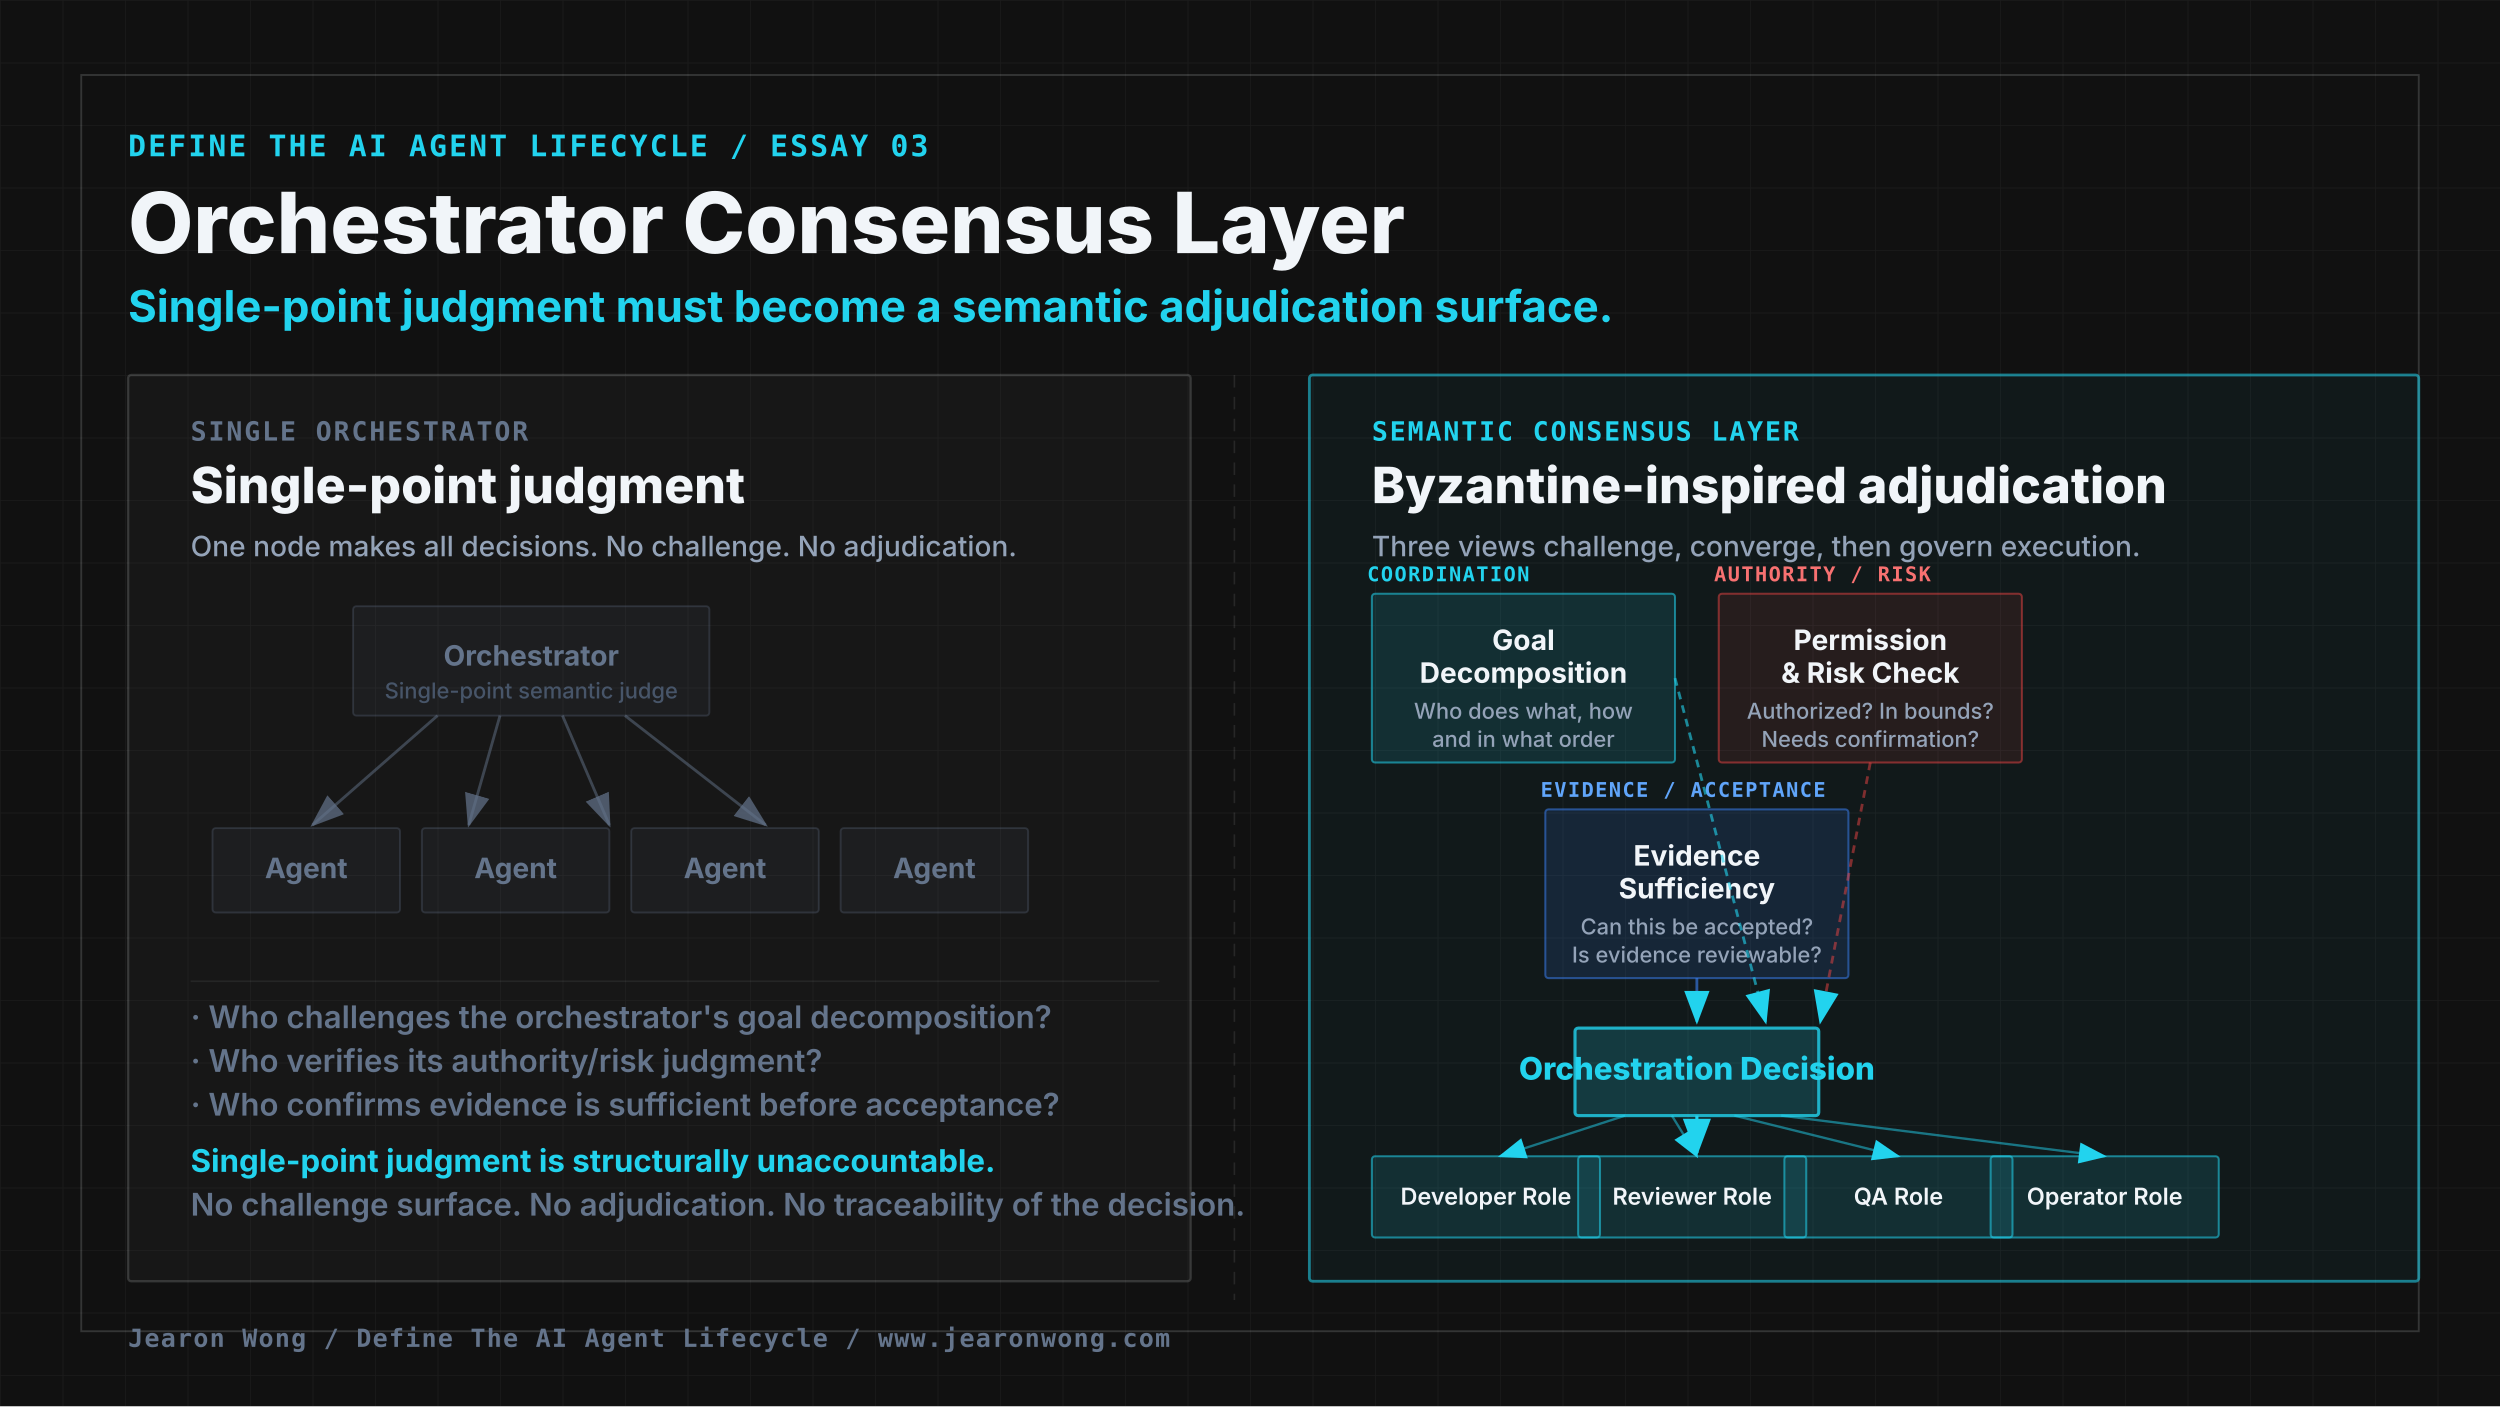
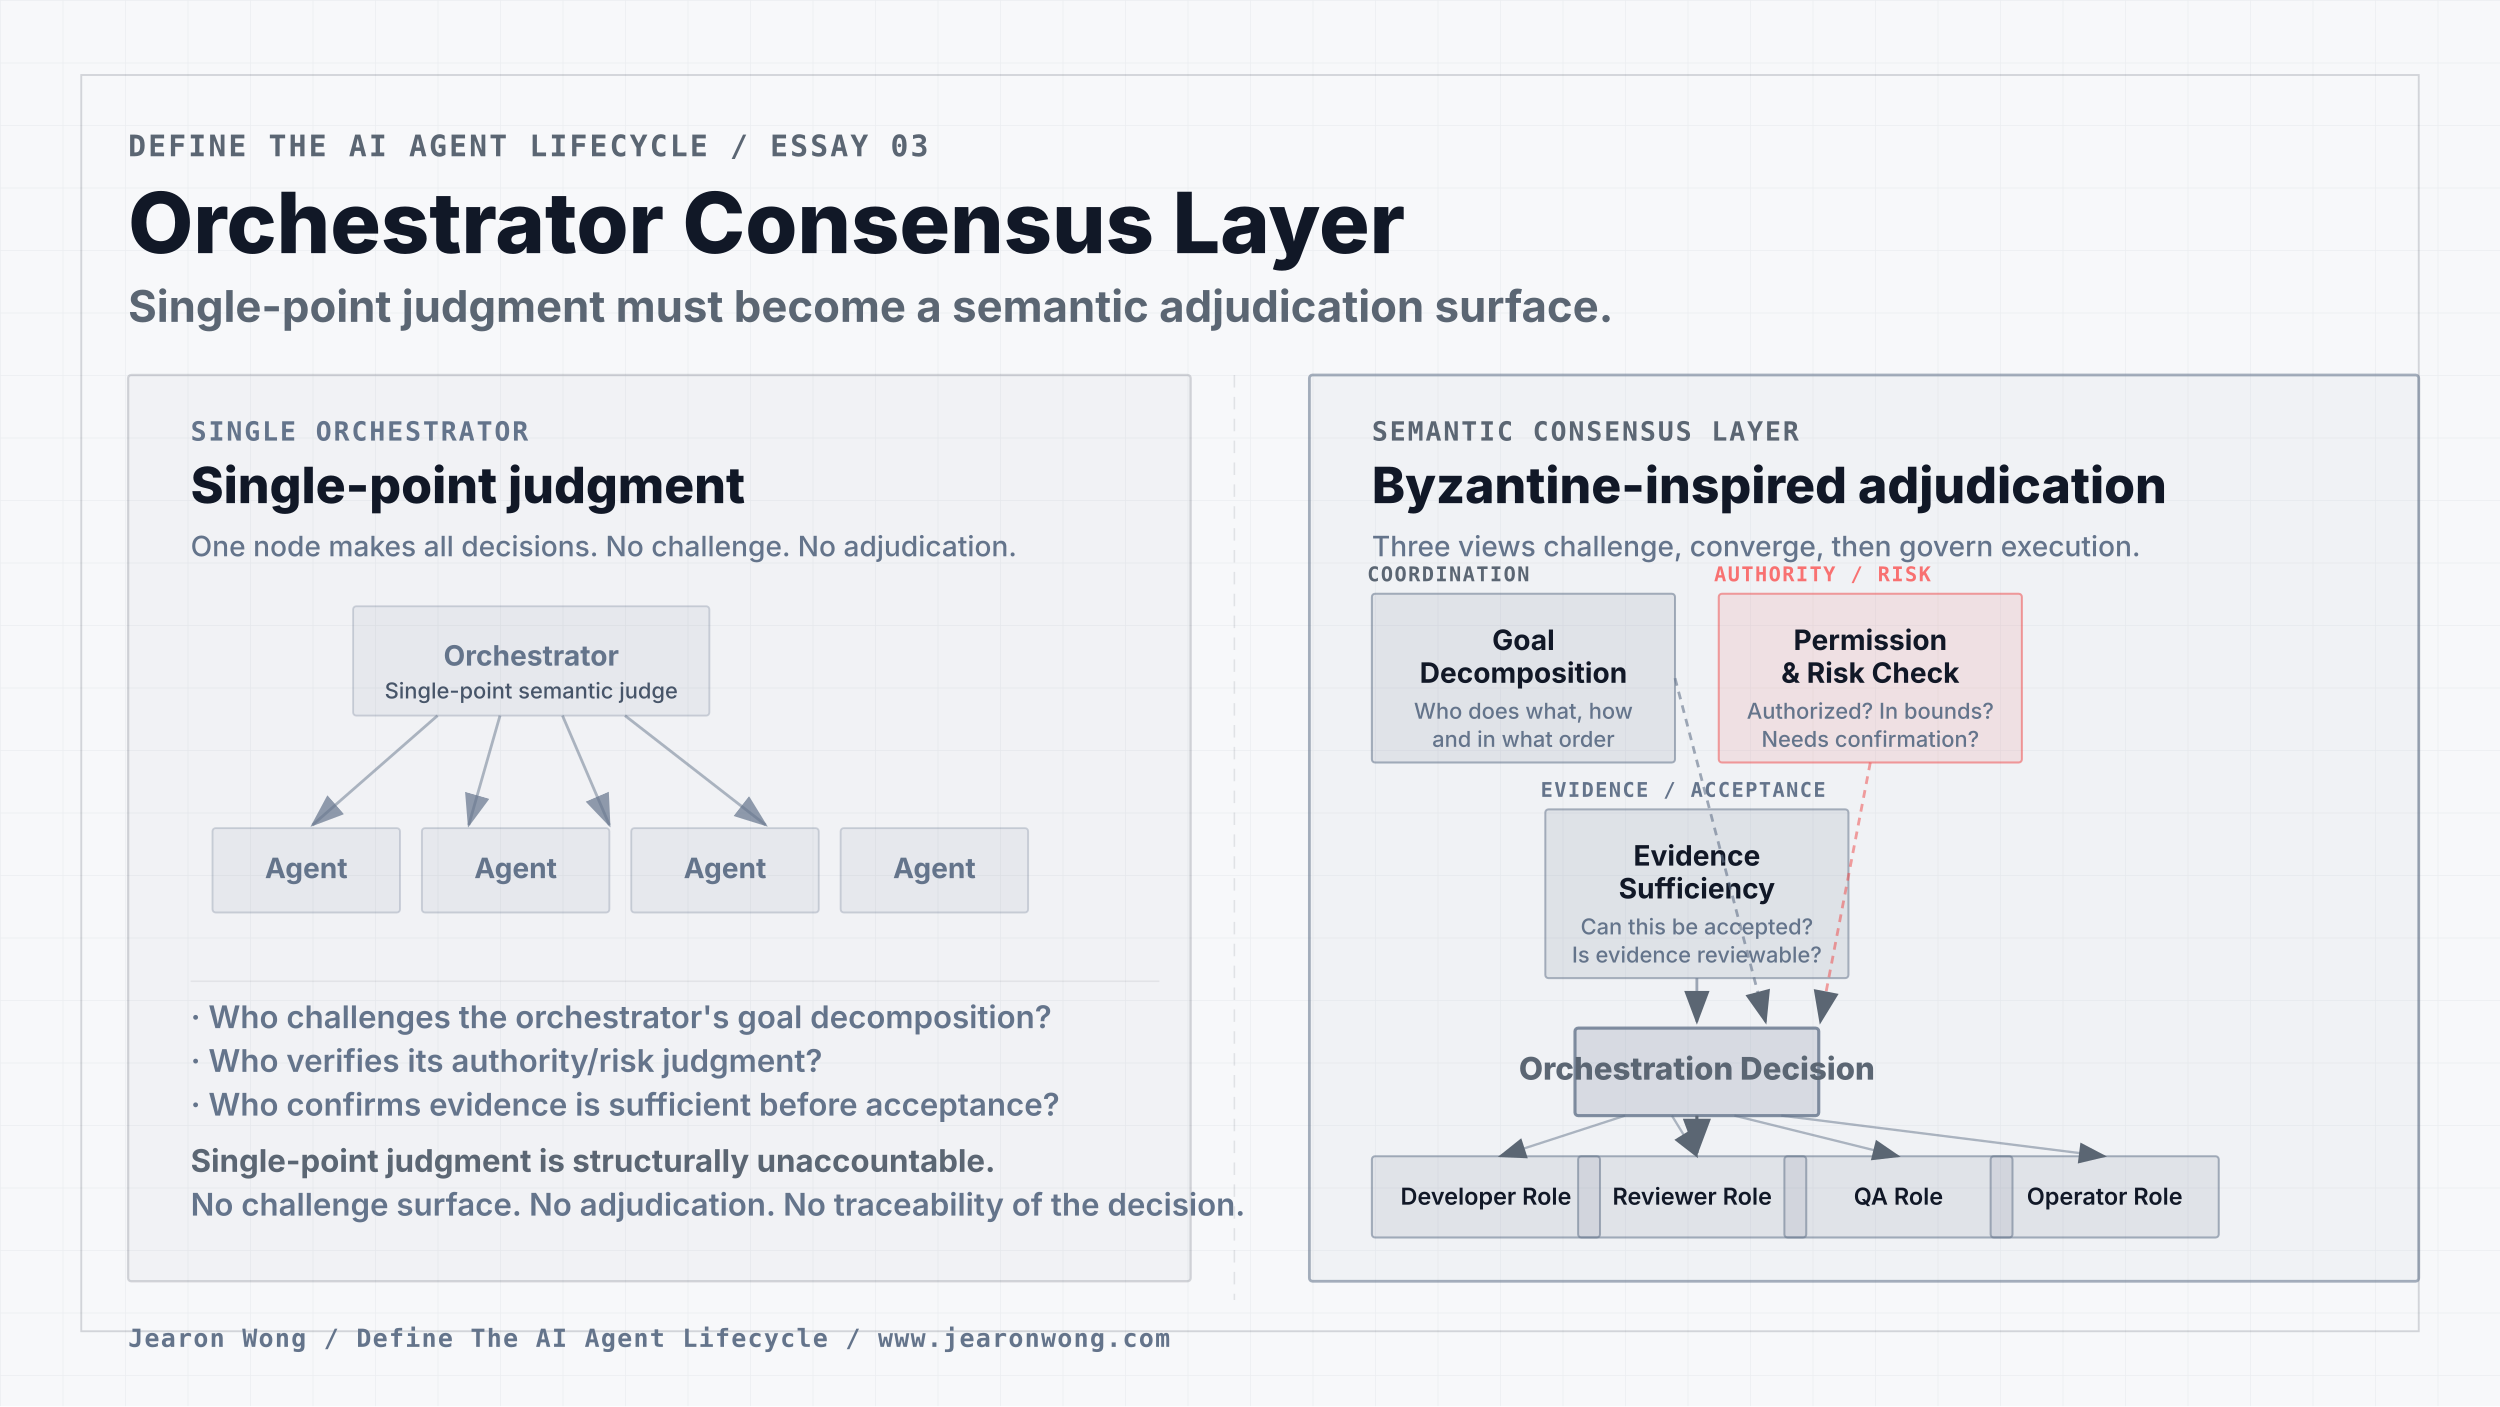
- <svg xmlns="http://www.w3.org/2000/svg" width="1600" height="900" viewBox="0 0 1600 900" role="img" aria-labelledby="t2 d2">
+ <svg xmlns="http://www.w3.org/2000/svg" width="1600" height="900" viewBox="0 0 1600 900" role="img" aria-labelledby="t2 d2" data-visual-system="research-ledger-b" data-media-category="article-figure" data-palette="neutral-structure-functional-blue-semantic-exceptions" data-visual-revision="article-figure-b">
  <defs>
    <style>
-       .bg{fill:#111111}
-       .outer{fill:none;stroke:rgba(241,245,249,0.16);stroke-width:1.2}
-       .panel{fill:rgba(255,255,255,0.025);stroke:rgba(241,245,249,0.16);stroke-width:1.5}
-       .panel-hot{fill:rgba(34,211,238,0.045);stroke:rgba(34,211,238,0.56);stroke-width:1.8}
+       .bg{fill:#f7f8fa}
+       .outer{fill:none;stroke:rgba(15,23,42,0.16);stroke-width:1.2}
+       .panel{fill:rgba(15,23,42,0.025);stroke:rgba(15,23,42,0.16);stroke-width:1.5}
+       .panel-emphasis{fill:rgba(100,116,139,0.045);stroke:rgba(100,116,139,0.56);stroke-width:1.8}
      .node-m{fill:rgba(100,116,139,0.08);stroke:rgba(100,116,139,0.28);stroke-width:1.2}
-       .node-c{fill:rgba(34,211,238,0.12);stroke:rgba(34,211,238,0.55);stroke-width:1.3}
-       .node-b{fill:rgba(59,130,246,0.13);stroke:rgba(59,130,246,0.52);stroke-width:1.3}
-       .node-dec{fill:rgba(34,211,238,0.18);stroke:rgba(34,211,238,0.8);stroke-width:2}
-       .kicker{fill:#22d3ee;font:700 19px "JetBrains Mono",Menlo,monospace;letter-spacing:1.4px}
-       .ttl{fill:#f1f5f9;font:820 54px "Outfit",Inter,sans-serif}
-       .sub{fill:#22d3ee;font:700 28px "Outfit",Inter,sans-serif}
+       .node-c{fill:rgba(100,116,139,0.12);stroke:rgba(100,116,139,0.55);stroke-width:1.3}
+       .node-b{fill:rgba(100,116,139,0.13);stroke:rgba(100,116,139,0.52);stroke-width:1.3}
+       .node-dec{fill:rgba(100,116,139,0.18);stroke:rgba(100,116,139,0.8);stroke-width:2}
+       .kicker{fill:#5b6673;font:700 19px "JetBrains Mono",Menlo,monospace;letter-spacing:1.4px}
+       .ttl{fill:#111827;font:820 54px "Outfit",Inter,sans-serif}
+       .sub{fill:#5b6673;font:700 28px "Outfit",Inter,sans-serif}
      .lbl{fill:#64748b;font:700 17px "JetBrains Mono",Menlo,monospace;letter-spacing:1.2px}
-       .lbl-hot{fill:#22d3ee;font:700 17px "JetBrains Mono",Menlo,monospace;letter-spacing:1.2px}
-       .ptitle{fill:#f1f5f9;font:800 32px "Outfit",Inter,sans-serif}
-       .psub{fill:#94a3b8;font:500 18px Inter,sans-serif}
-       .nt{fill:#f1f5f9;font:700 18px Inter,sans-serif}
+       .lbl-hot{fill:#5b6673;font:700 17px "JetBrains Mono",Menlo,monospace;letter-spacing:1.2px}
+       .ptitle{fill:#111827;font:800 32px "Outfit",Inter,sans-serif}
+       .psub{fill:#64748b;font:500 18px Inter,sans-serif}
+       .nt{fill:#111827;font:700 18px Inter,sans-serif}
      .nt-m{fill:#64748b;font:700 18px Inter,sans-serif}
-       .nt-s{fill:#f1f5f9;font:600 15px Inter,sans-serif}
-       .dec-t{fill:#22d3ee;font:800 20px "Outfit",Inter,sans-serif}
+       .nt-s{fill:#111827;font:600 15px Inter,sans-serif}
+       .dec-t{fill:#5b6673;font:800 20px "Outfit",Inter,sans-serif}
      .footer{fill:#64748b;font:700 16px "JetBrains Mono",Menlo,monospace;letter-spacing:0.8px}
      .verdict{fill:#64748b;font:560 20px Inter,sans-serif}
-       .verdict-hot{fill:#22d3ee;font:700 20px Inter,sans-serif}
+       .verdict-hot{fill:#5b6673;font:700 20px Inter,sans-serif}
    </style>
    <pattern id="g2" width="40" height="40" patternUnits="userSpaceOnUse">
-       <path d="M40 0L0 0 0 40" fill="none" stroke="rgba(241,245,249,0.05)" stroke-width="1" />
+       <path d="M40 0L0 0 0 40" fill="none" stroke="rgba(15,23,42,0.05)" stroke-width="1" />
    </pattern>
    <marker id="aM" markerWidth="12" markerHeight="9" refX="11" refY="4.5" orient="auto">
      <path d="M0,0 L12,4.5 L0,9 Z" fill="#64748b" opacity="0.7" />
    </marker>
    <marker id="aC2" markerWidth="12" markerHeight="9" refX="11" refY="4.5" orient="auto">
-       <path d="M0,0 L12,4.5 L0,9 Z" fill="#22d3ee" />
+       <path d="M0,0 L12,4.5 L0,9 Z" fill="#5b6673" />
    </marker>
  </defs>
  <rect width="1600" height="900" class="bg" />
  <rect width="1600" height="900" fill="url(#g2)" />
  <rect x="52" y="48" width="1496" height="804" class="outer" />
  <text x="82" y="100" class="kicker">DEFINE THE AI AGENT LIFECYCLE / ESSAY 03</text>
  <text x="82" y="162" class="ttl">Orchestrator Consensus Layer</text>
  <text x="82" y="206" class="sub">Single-point judgment must become a semantic adjudication surface.</text>
-   <line x1="790" y1="240" x2="790" y2="832" stroke="rgba(241,245,249,0.1)" stroke-width="1" stroke-dasharray="8 6" />
+   <line x1="790" y1="240" x2="790" y2="832" stroke="rgba(15,23,42,0.1)" stroke-width="1" stroke-dasharray="8 6" />
  <rect x="82" y="240" width="680" height="580" rx="2" class="panel" />
  <text x="122" y="282" class="lbl">SINGLE ORCHESTRATOR</text>
  <text x="122" y="322" class="ptitle">Single-point judgment</text>
  <text x="122" y="356" class="psub">One node makes all decisions. No challenge. No adjudication.</text>
  <rect x="226" y="388" width="228" height="70" rx="2" class="node-m" />
  <text x="340" y="426" text-anchor="middle" class="nt-m">Orchestrator</text>
  <text x="340" y="447" text-anchor="middle" style="fill:#475569;font:500 14px Inter,sans-serif">Single-point semantic judge</text>
  <path d="M280 458 L200 528" stroke="#64748b" stroke-width="1.8" stroke-opacity="0.5" fill="none" marker-end="url(#aM)" />
  <path d="M320 458 L300 528" stroke="#64748b" stroke-width="1.8" stroke-opacity="0.5" fill="none" marker-end="url(#aM)" />
  <path d="M360 458 L390 528" stroke="#64748b" stroke-width="1.8" stroke-opacity="0.5" fill="none" marker-end="url(#aM)" />
  <path d="M400 458 L490 528" stroke="#64748b" stroke-width="1.8" stroke-opacity="0.5" fill="none" marker-end="url(#aM)" />
  <rect x="136" y="530" width="120" height="54" rx="2" class="node-m" />
  <text x="196" y="562" text-anchor="middle" class="nt-m">Agent</text>
  <rect x="270" y="530" width="120" height="54" rx="2" class="node-m" />
  <text x="330" y="562" text-anchor="middle" class="nt-m">Agent</text>
  <rect x="404" y="530" width="120" height="54" rx="2" class="node-m" />
  <text x="464" y="562" text-anchor="middle" class="nt-m">Agent</text>
  <rect x="538" y="530" width="120" height="54" rx="2" class="node-m" />
  <text x="598" y="562" text-anchor="middle" class="nt-m">Agent</text>
-   <line x1="122" y1="628" x2="742" y2="628" stroke="rgba(241,245,249,0.07)" stroke-width="1" />
+   <line x1="122" y1="628" x2="742" y2="628" stroke="rgba(15,23,42,0.07)" stroke-width="1" />
  <text x="122" y="658" class="verdict">· Who challenges the orchestrator's goal decomposition?</text>
  <text x="122" y="686" class="verdict">· Who verifies its authority/risk judgment?</text>
  <text x="122" y="714" class="verdict">· Who confirms evidence is sufficient before acceptance?</text>
  <text x="122" y="750" class="verdict-hot">Single-point judgment is structurally unaccountable.</text>
  <text x="122" y="778" class="verdict">No challenge surface. No adjudication. No traceability of the decision.</text>
-   <rect x="838" y="240" width="710" height="580" rx="2" class="panel-hot" />
+   <rect x="838" y="240" width="710" height="580" rx="2" class="panel-emphasis" />
  <text x="878" y="282" class="lbl-hot">SEMANTIC CONSENSUS LAYER</text>
  <text x="878" y="322" class="ptitle">Byzantine-inspired adjudication</text>
  <text x="878" y="356" class="psub">Three views challenge, converge, then govern execution.</text>
  <rect x="878" y="380" width="194" height="108" rx="2" class="node-c" />
-   <text x="875" y="372" style="fill:#22d3ee;font:700 13px 'JetBrains Mono',Menlo,monospace;letter-spacing:0.9px">COORDINATION</text>
+   <text x="875" y="372" style="fill:#5b6673;font:700 13px 'JetBrains Mono',Menlo,monospace;letter-spacing:0.9px">COORDINATION</text>
  <text x="975" y="416" text-anchor="middle" class="nt">Goal</text>
  <text x="975" y="437" text-anchor="middle" class="nt">Decomposition</text>
-   <text x="975" y="460" text-anchor="middle" style="fill:#94a3b8;font:500 14px Inter,sans-serif">Who does what, how</text>
-   <text x="975" y="478" text-anchor="middle" style="fill:#94a3b8;font:500 14px Inter,sans-serif">and in what order</text>
+   <text x="975" y="460" text-anchor="middle" style="fill:#64748b;font:500 14px Inter,sans-serif">Who does what, how</text>
+   <text x="975" y="478" text-anchor="middle" style="fill:#64748b;font:500 14px Inter,sans-serif">and in what order</text>
  <rect x="1100" y="380" width="194" height="108" rx="2" style="fill:rgba(239,68,68,0.1);stroke:rgba(239,68,68,0.5);stroke-width:1.3" />
  <text x="1097" y="372" style="fill:#f87171;font:700 13px 'JetBrains Mono',Menlo,monospace;letter-spacing:0.9px">AUTHORITY / RISK</text>
  <text x="1197" y="416" text-anchor="middle" class="nt">Permission</text>
  <text x="1197" y="437" text-anchor="middle" class="nt">&amp; Risk Check</text>
-   <text x="1197" y="460" text-anchor="middle" style="fill:#94a3b8;font:500 14px Inter,sans-serif">Authorized? In bounds?</text>
-   <text x="1197" y="478" text-anchor="middle" style="fill:#94a3b8;font:500 14px Inter,sans-serif">Needs confirmation?</text>
+   <text x="1197" y="460" text-anchor="middle" style="fill:#64748b;font:500 14px Inter,sans-serif">Authorized? In bounds?</text>
+   <text x="1197" y="478" text-anchor="middle" style="fill:#64748b;font:500 14px Inter,sans-serif">Needs confirmation?</text>
  <rect x="989" y="518" width="194" height="108" rx="2" class="node-b" />
-   <text x="986" y="510" style="fill:#60a5fa;font:700 13px 'JetBrains Mono',Menlo,monospace;letter-spacing:0.9px">EVIDENCE / ACCEPTANCE</text>
+   <text x="986" y="510" style="fill:#64748b;font:700 13px 'JetBrains Mono',Menlo,monospace;letter-spacing:0.9px">EVIDENCE / ACCEPTANCE</text>
  <text x="1086" y="554" text-anchor="middle" class="nt">Evidence</text>
  <text x="1086" y="575" text-anchor="middle" class="nt">Sufficiency</text>
-   <text x="1086" y="598" text-anchor="middle" style="fill:#94a3b8;font:500 14px Inter,sans-serif">Can this be accepted?</text>
-   <text x="1086" y="616" text-anchor="middle" style="fill:#94a3b8;font:500 14px Inter,sans-serif">Is evidence reviewable?</text>
-   <path d="M1072 434 L1130 654" stroke="rgba(34,211,238,0.6)" stroke-width="1.8" fill="none" stroke-dasharray="5 4" marker-end="url(#aC2)" />
+   <text x="1086" y="598" text-anchor="middle" style="fill:#64748b;font:500 14px Inter,sans-serif">Can this be accepted?</text>
+   <text x="1086" y="616" text-anchor="middle" style="fill:#64748b;font:500 14px Inter,sans-serif">Is evidence reviewable?</text>
+   <path d="M1072 434 L1130 654" stroke="rgba(100,116,139,0.6)" stroke-width="1.8" fill="none" stroke-dasharray="5 4" marker-end="url(#aC2)" />
  <path d="M1197 488 L1165 654" stroke="rgba(239,68,68,0.5)" stroke-width="1.8" fill="none" stroke-dasharray="5 4" marker-end="url(#aC2)" />
-   <path d="M1086 626 L1086 654" stroke="rgba(59,130,246,0.6)" stroke-width="1.8" fill="none" marker-end="url(#aC2)" />
+   <path d="M1086 626 L1086 654" stroke="rgba(100,116,139,0.6)" stroke-width="1.8" fill="none" marker-end="url(#aC2)" />
  <rect x="1008" y="658" width="156" height="56" rx="2" class="node-dec" />
  <text x="1086" y="691" text-anchor="middle" class="dec-t">Orchestration Decision</text>
-   <path d="M1086 714 L1086 738" stroke="#22d3ee" stroke-width="2" fill="none" marker-end="url(#aC2)" />
+   <path d="M1086 714 L1086 738" stroke="#5b6673" stroke-width="2" fill="none" marker-end="url(#aC2)" />
  <rect x="878" y="740" width="146" height="52" rx="2" class="node-c" />
  <text x="951" y="771" text-anchor="middle" class="nt-s">Developer Role</text>
  <rect x="1010" y="740" width="146" height="52" rx="2" class="node-c" />
  <text x="1083" y="771" text-anchor="middle" class="nt-s">Reviewer Role</text>
  <rect x="1142" y="740" width="146" height="52" rx="2" class="node-c" />
  <text x="1215" y="771" text-anchor="middle" class="nt-s">QA Role</text>
  <rect x="1274" y="740" width="146" height="52" rx="2" class="node-c" />
  <text x="1347" y="771" text-anchor="middle" class="nt-s">Operator Role</text>
-   <path d="M1040 714 L960  740" stroke="rgba(34,211,238,0.5)" stroke-width="1.5" fill="none" marker-end="url(#aC2)" />
-   <path d="M1070 714 L1086 740" stroke="rgba(34,211,238,0.5)" stroke-width="1.5" fill="none" marker-end="url(#aC2)" />
-   <path d="M1110 714 L1215 740" stroke="rgba(34,211,238,0.5)" stroke-width="1.5" fill="none" marker-end="url(#aC2)" />
-   <path d="M1140 714 L1347 740" stroke="rgba(34,211,238,0.5)" stroke-width="1.5" fill="none" marker-end="url(#aC2)" />
+   <path d="M1040 714 L960  740" stroke="rgba(100,116,139,0.5)" stroke-width="1.5" fill="none" marker-end="url(#aC2)" />
+   <path d="M1070 714 L1086 740" stroke="rgba(100,116,139,0.5)" stroke-width="1.5" fill="none" marker-end="url(#aC2)" />
+   <path d="M1110 714 L1215 740" stroke="rgba(100,116,139,0.5)" stroke-width="1.5" fill="none" marker-end="url(#aC2)" />
+   <path d="M1140 714 L1347 740" stroke="rgba(100,116,139,0.5)" stroke-width="1.5" fill="none" marker-end="url(#aC2)" />
  <text x="82" y="862" class="footer">Jearon Wong / Define The AI Agent Lifecycle / www.jearonwong.com</text>
</svg>
